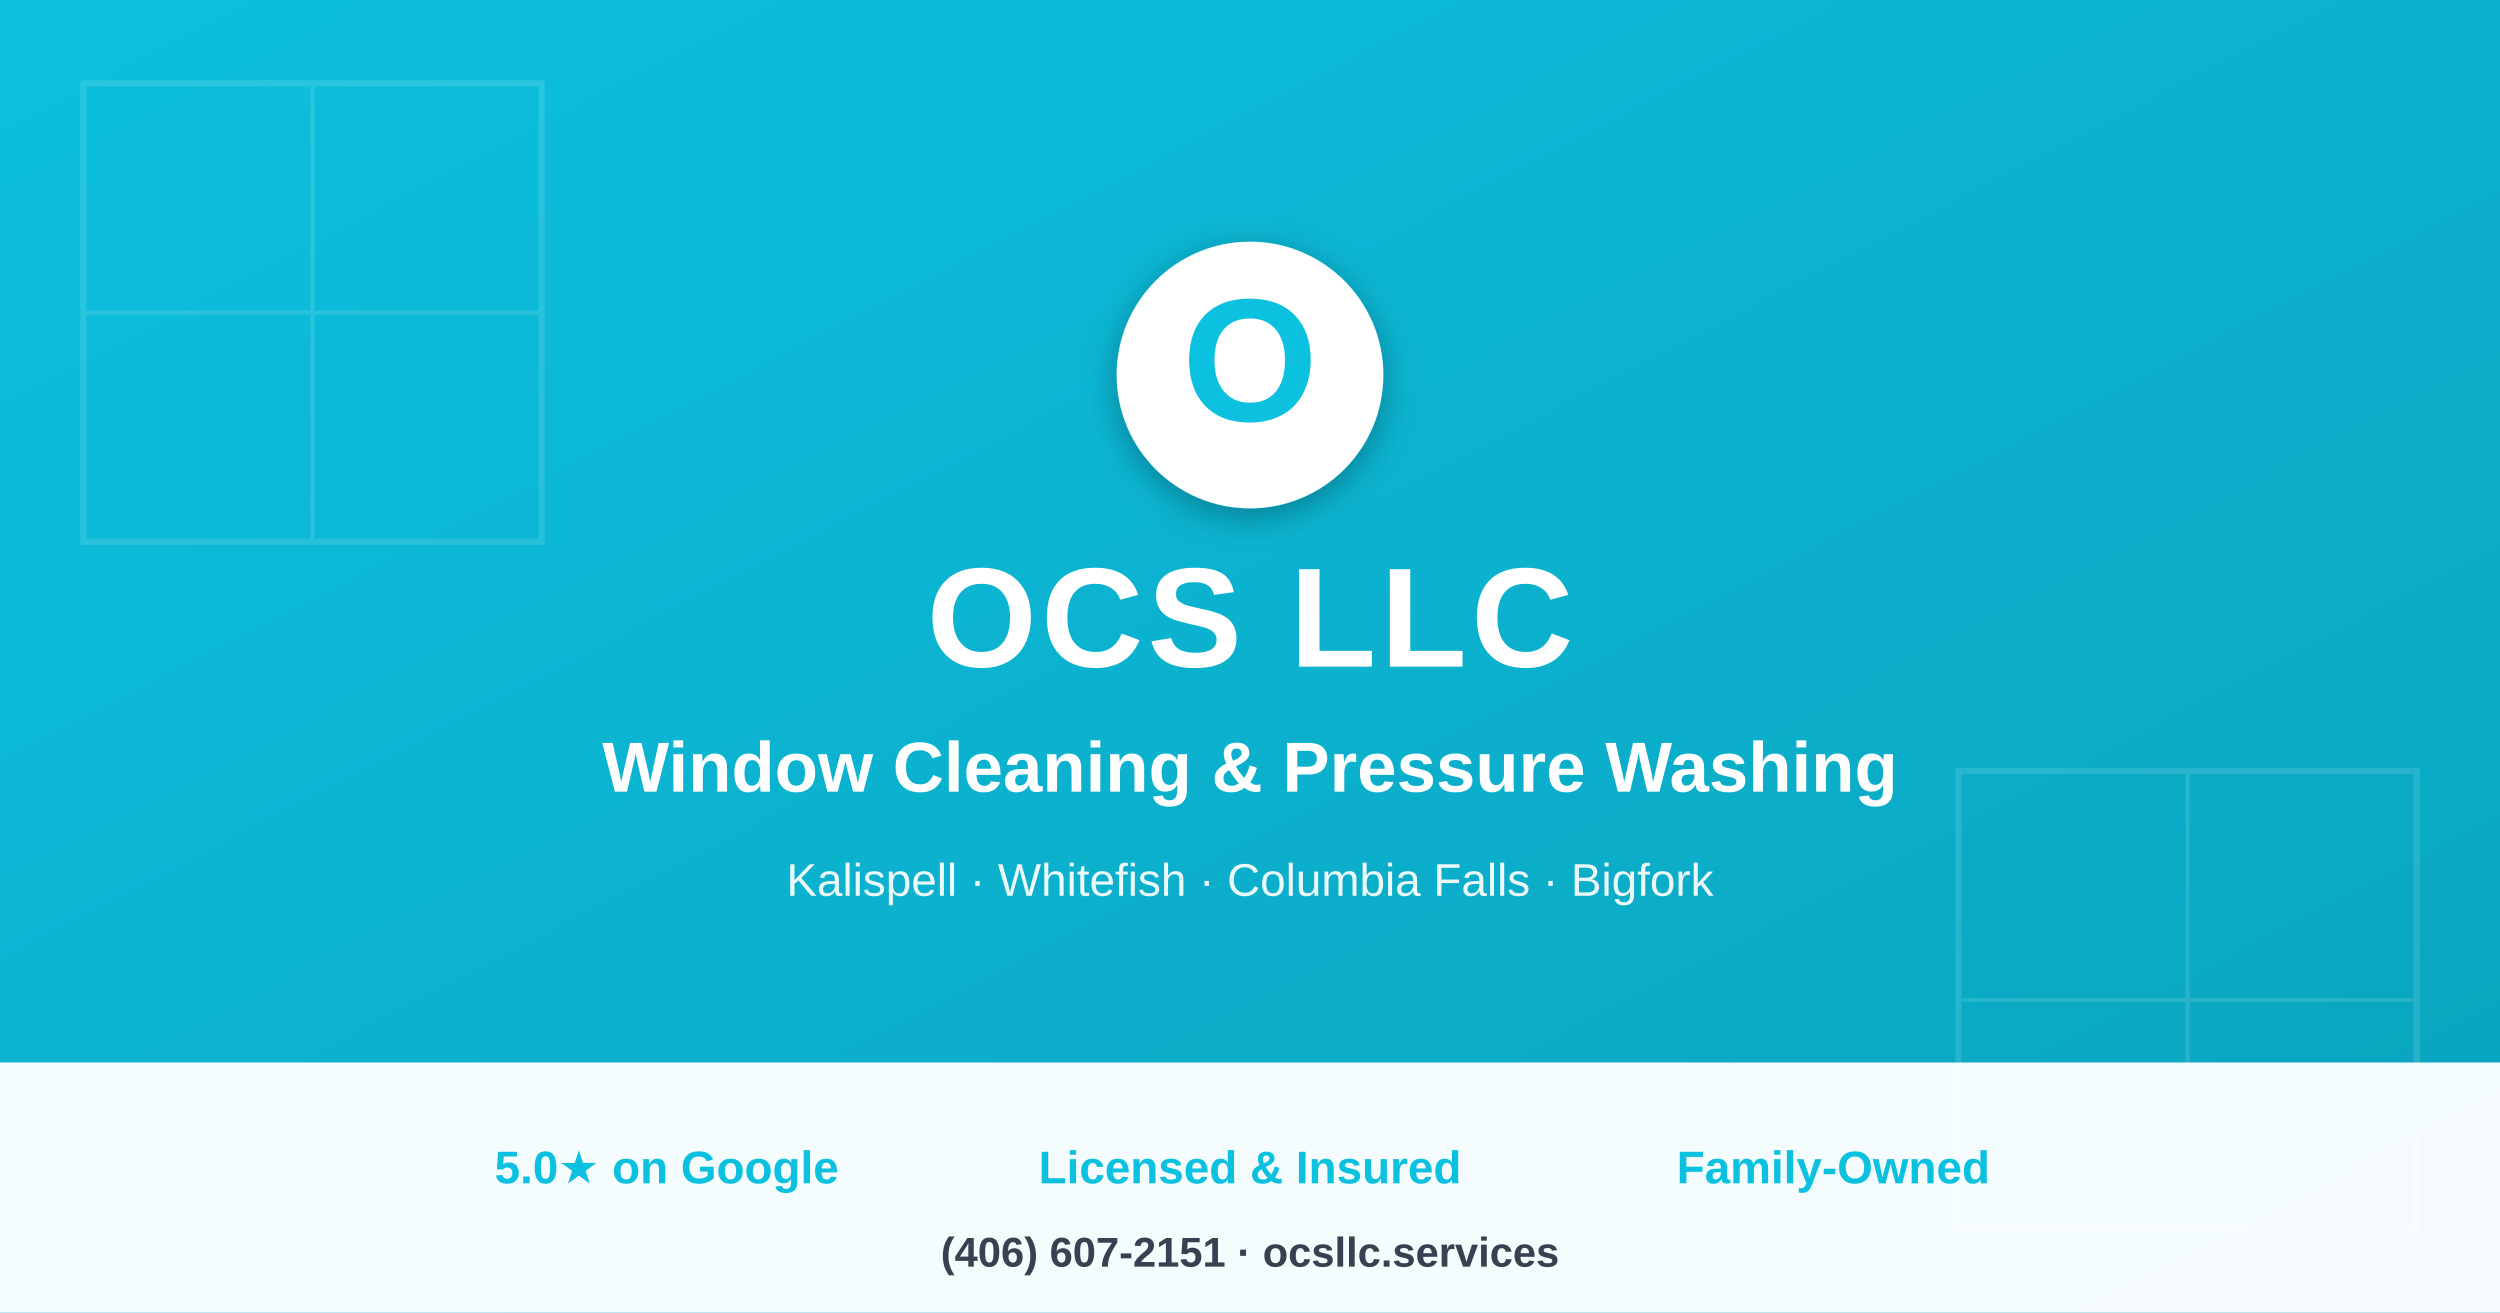
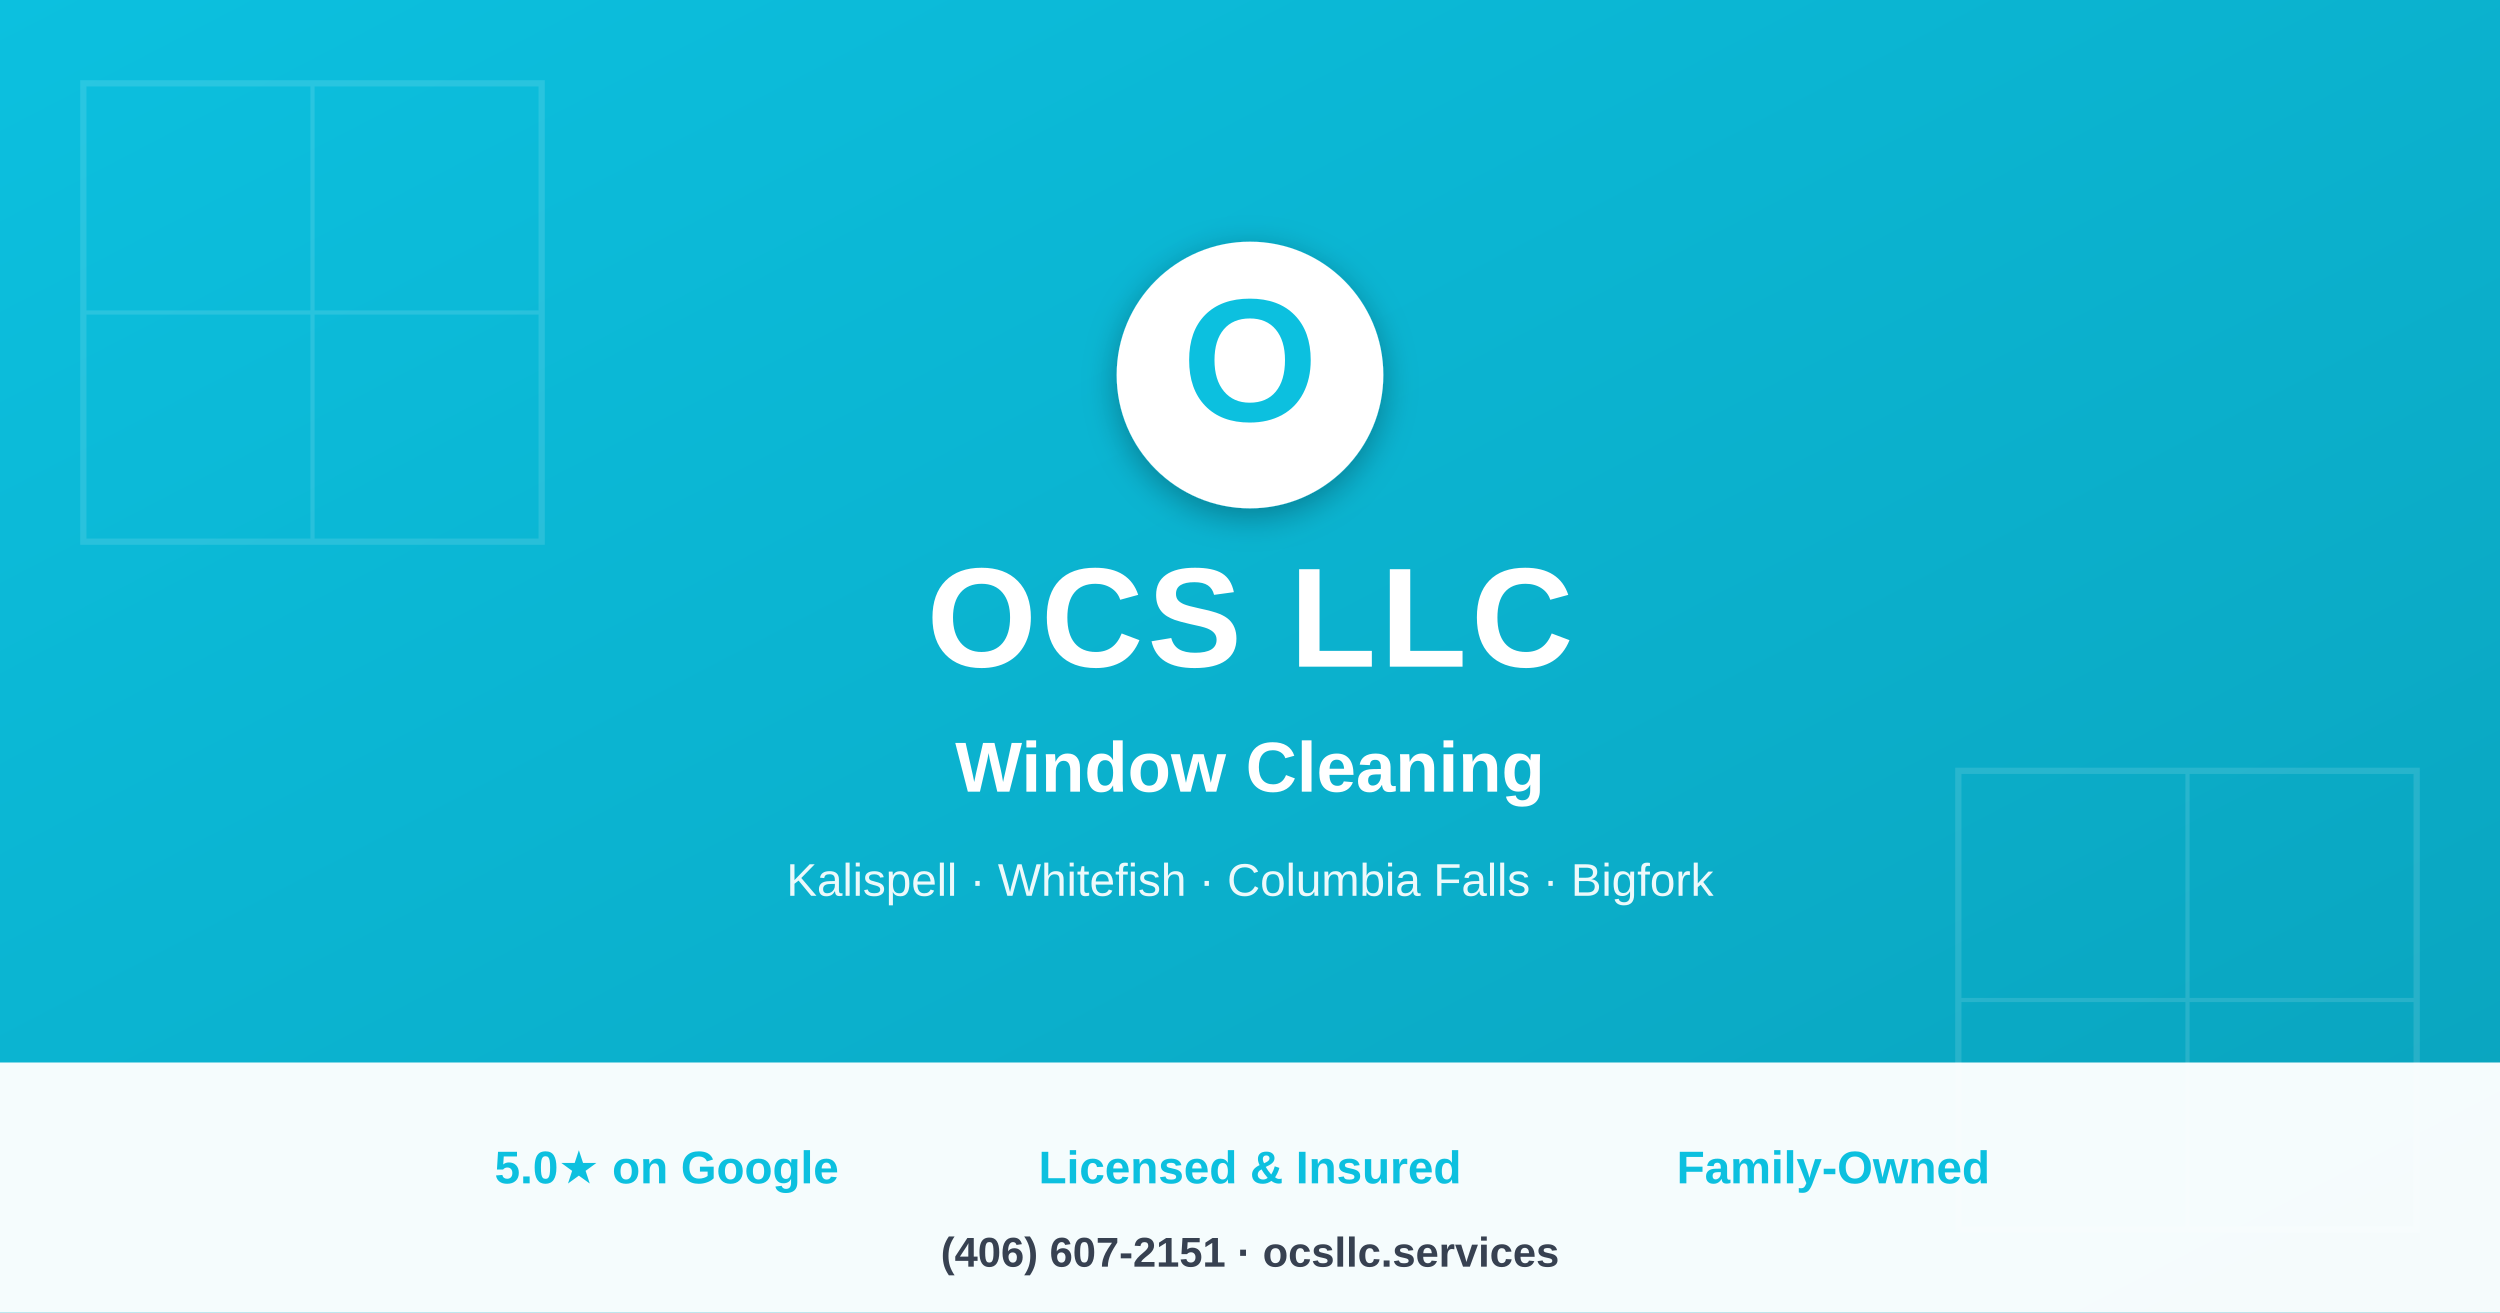
<svg xmlns="http://www.w3.org/2000/svg" viewBox="0 0 1200 630" width="1200" height="630">
  <defs>
    <linearGradient id="bg" x1="0%" y1="0%" x2="100%" y2="100%">
      <stop offset="0%" stop-color="#0CC0DF" />
      <stop offset="100%" stop-color="#0aa3bd" />
    </linearGradient>
    <filter id="shadow" x="-50%" y="-50%" width="200%" height="200%">
      <feDropShadow dx="0" dy="4" stdDeviation="8" flood-opacity="0.3" />
    </filter>
  </defs>
  <rect width="1200" height="630" fill="url(#bg)" />
  <g opacity="0.12">
    <rect x="40" y="40" width="220" height="220" stroke="white" stroke-width="3" fill="none" />
    <line x1="150" y1="40" x2="150" y2="260" stroke="white" stroke-width="2" />
    <line x1="40" y1="150" x2="260" y2="150" stroke="white" stroke-width="2" />
  </g>
  <g opacity="0.12">
    <rect x="940" y="370" width="220" height="220" stroke="white" stroke-width="3" fill="none" />
    <line x1="1050" y1="370" x2="1050" y2="590" stroke="white" stroke-width="2" />
    <line x1="940" y1="480" x2="1160" y2="480" stroke="white" stroke-width="2" />
  </g>
  <g transform="translate(600,180)">
    <circle cx="0" cy="0" r="64" fill="white" filter="url(#shadow)" />
    <text x="0" y="22" font-family="Arial Black, Arial, sans-serif" font-size="84" font-weight="900" text-anchor="middle" fill="#0CC0DF">O</text>
  </g>
  <text x="600" y="320" font-family="Arial Black, Arial, sans-serif" font-size="68" font-weight="900" text-anchor="middle" fill="white" letter-spacing="2">OCS LLC</text>
-   <text x="600" y="380" font-family="Arial, sans-serif" font-size="34" font-weight="600" text-anchor="middle" fill="white">Window Cleaning &amp; Pressure Washing</text>
+   <text x="600" y="380" font-family="Arial, sans-serif" font-size="34" font-weight="600" text-anchor="middle" fill="white">Window Cleaning</text>
  <text x="600" y="430" font-family="Arial, sans-serif" font-size="22" font-weight="400" text-anchor="middle" fill="white" opacity="0.92">Kalispell · Whitefish · Columbia Falls · Bigfork</text>
  <rect x="0" y="510" width="1200" height="120" fill="white" opacity="0.96" />
  <g transform="translate(600,560)">
    <text x="-280" y="8" font-family="Arial, sans-serif" font-size="22" font-weight="700" text-anchor="middle" fill="#0CC0DF">5.0★ on Google</text>
    <text x="0" y="8" font-family="Arial, sans-serif" font-size="22" font-weight="700" text-anchor="middle" fill="#0CC0DF">Licensed &amp; Insured</text>
    <text x="280" y="8" font-family="Arial, sans-serif" font-size="22" font-weight="700" text-anchor="middle" fill="#0CC0DF">Family-Owned</text>
  </g>
  <text x="600" y="608" font-family="Arial, sans-serif" font-size="20" font-weight="600" text-anchor="middle" fill="#374151">(406) 607-2151 · ocsllc.services</text>
</svg>
